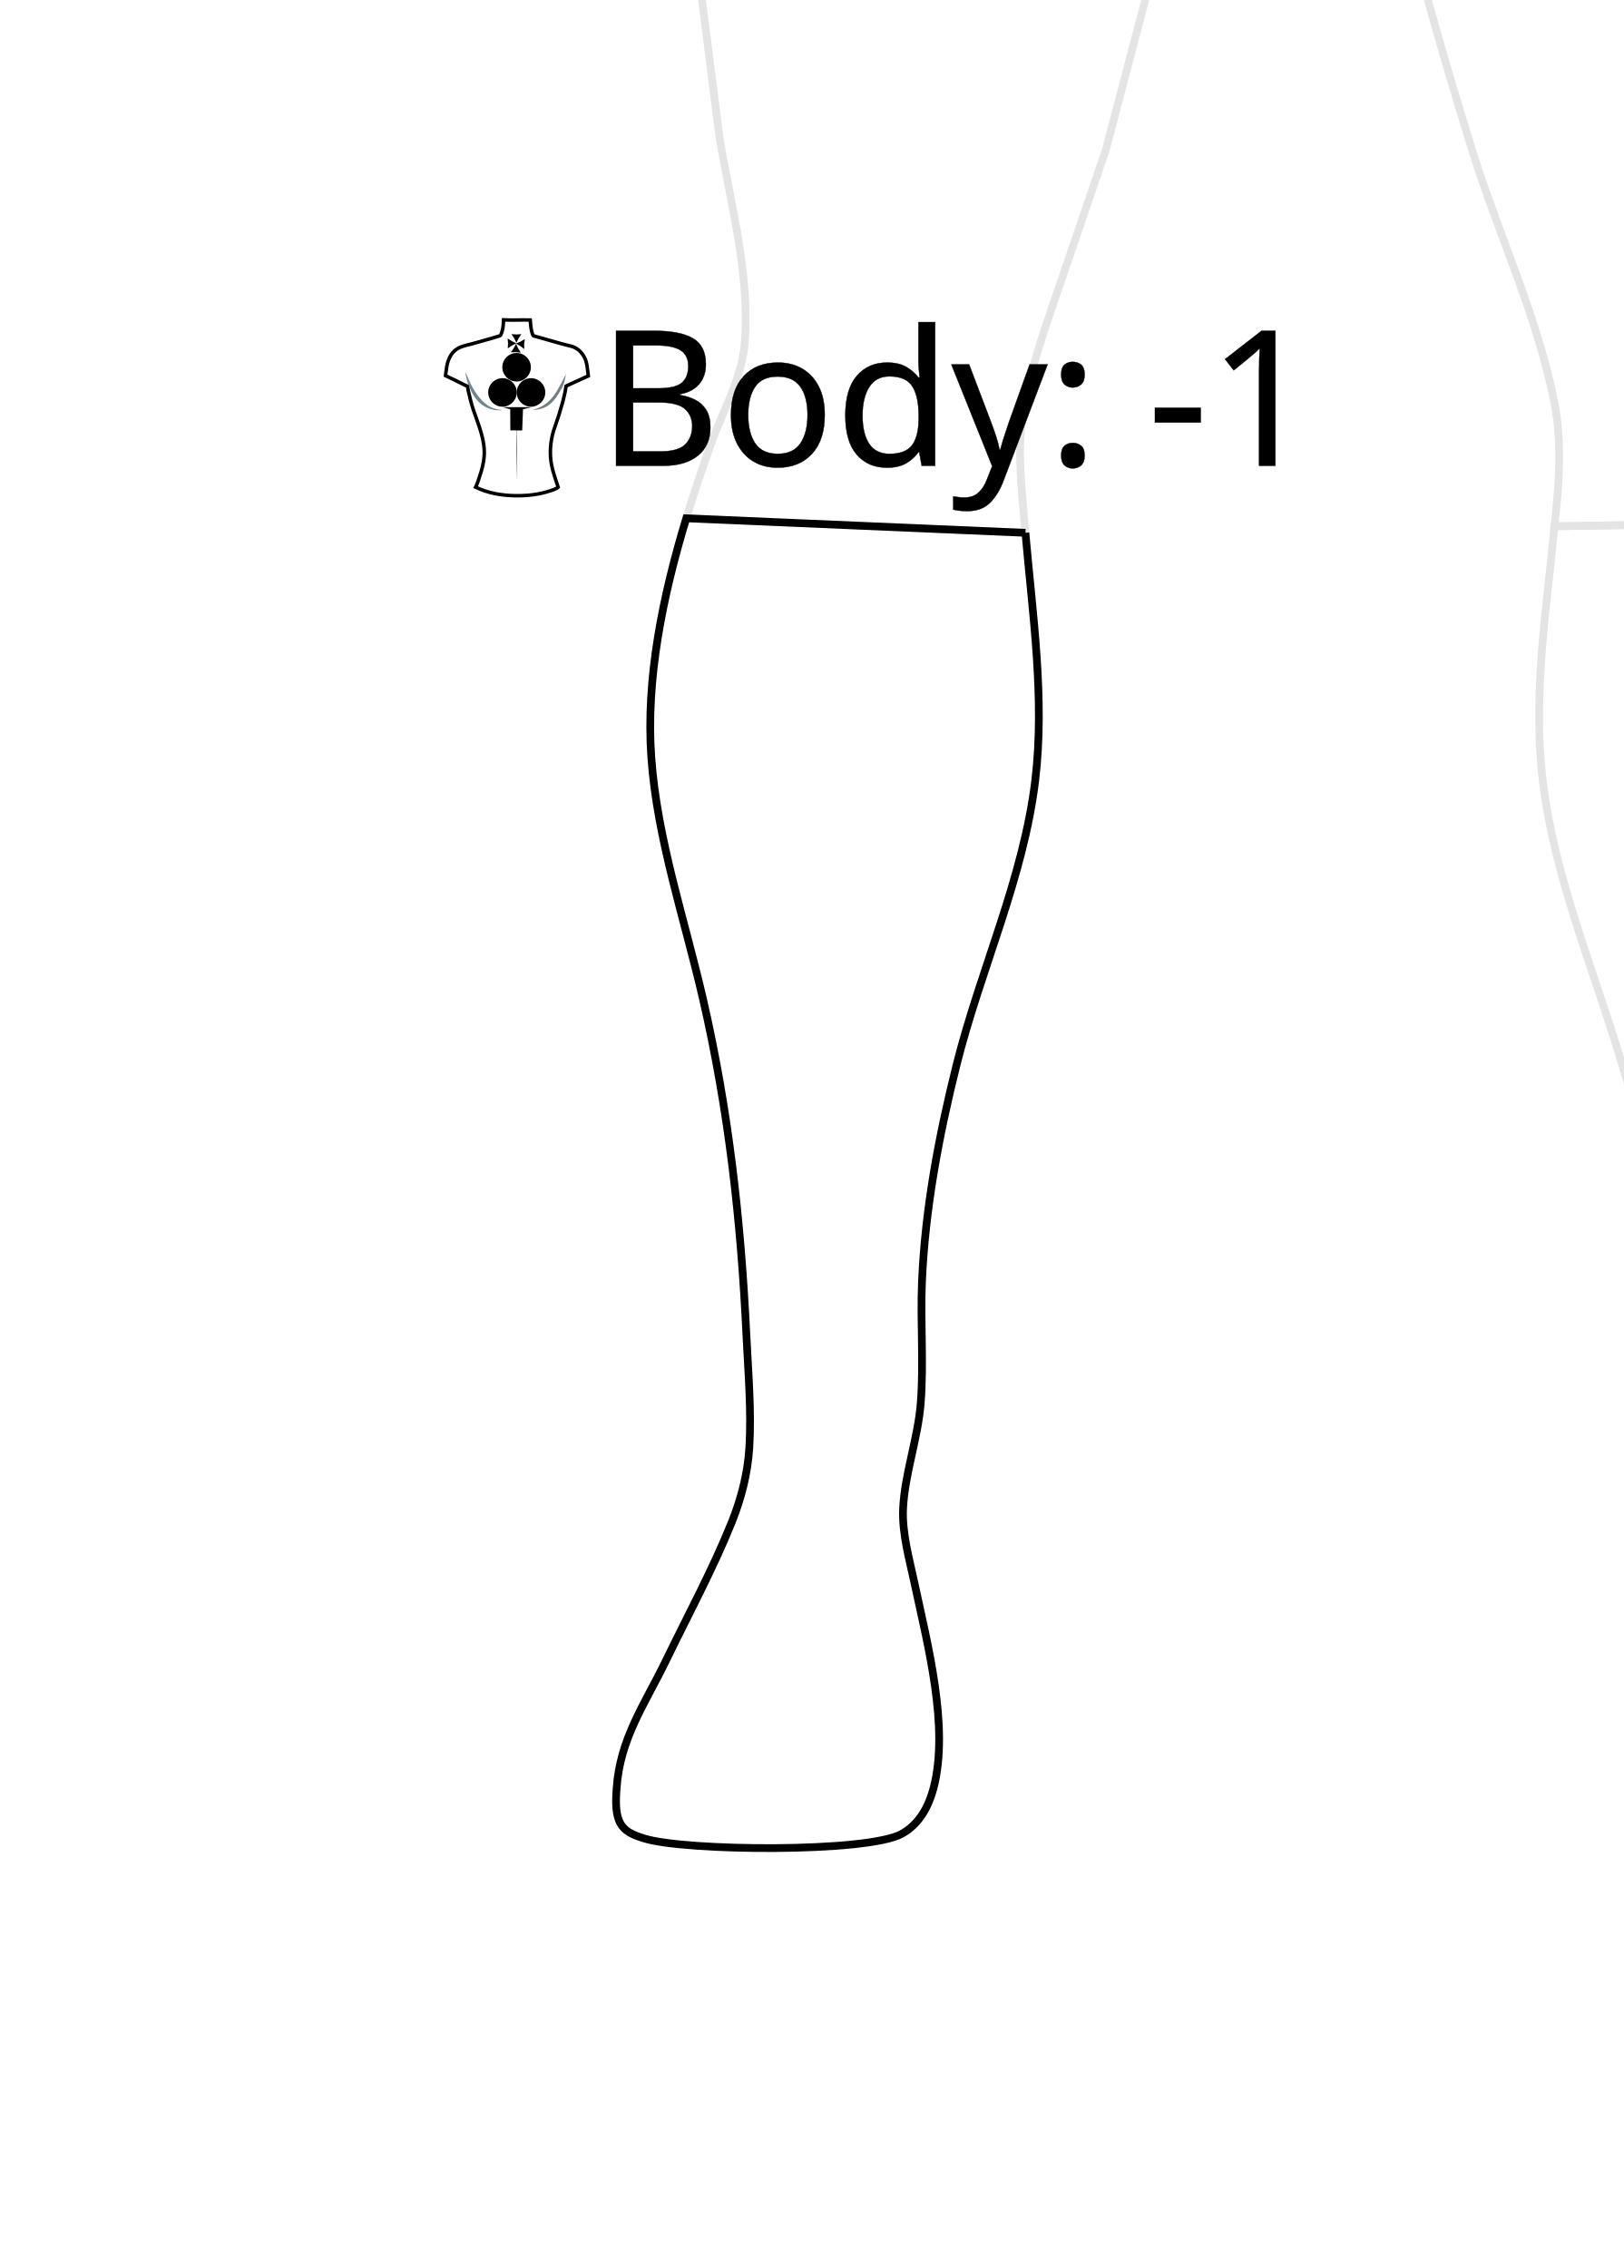
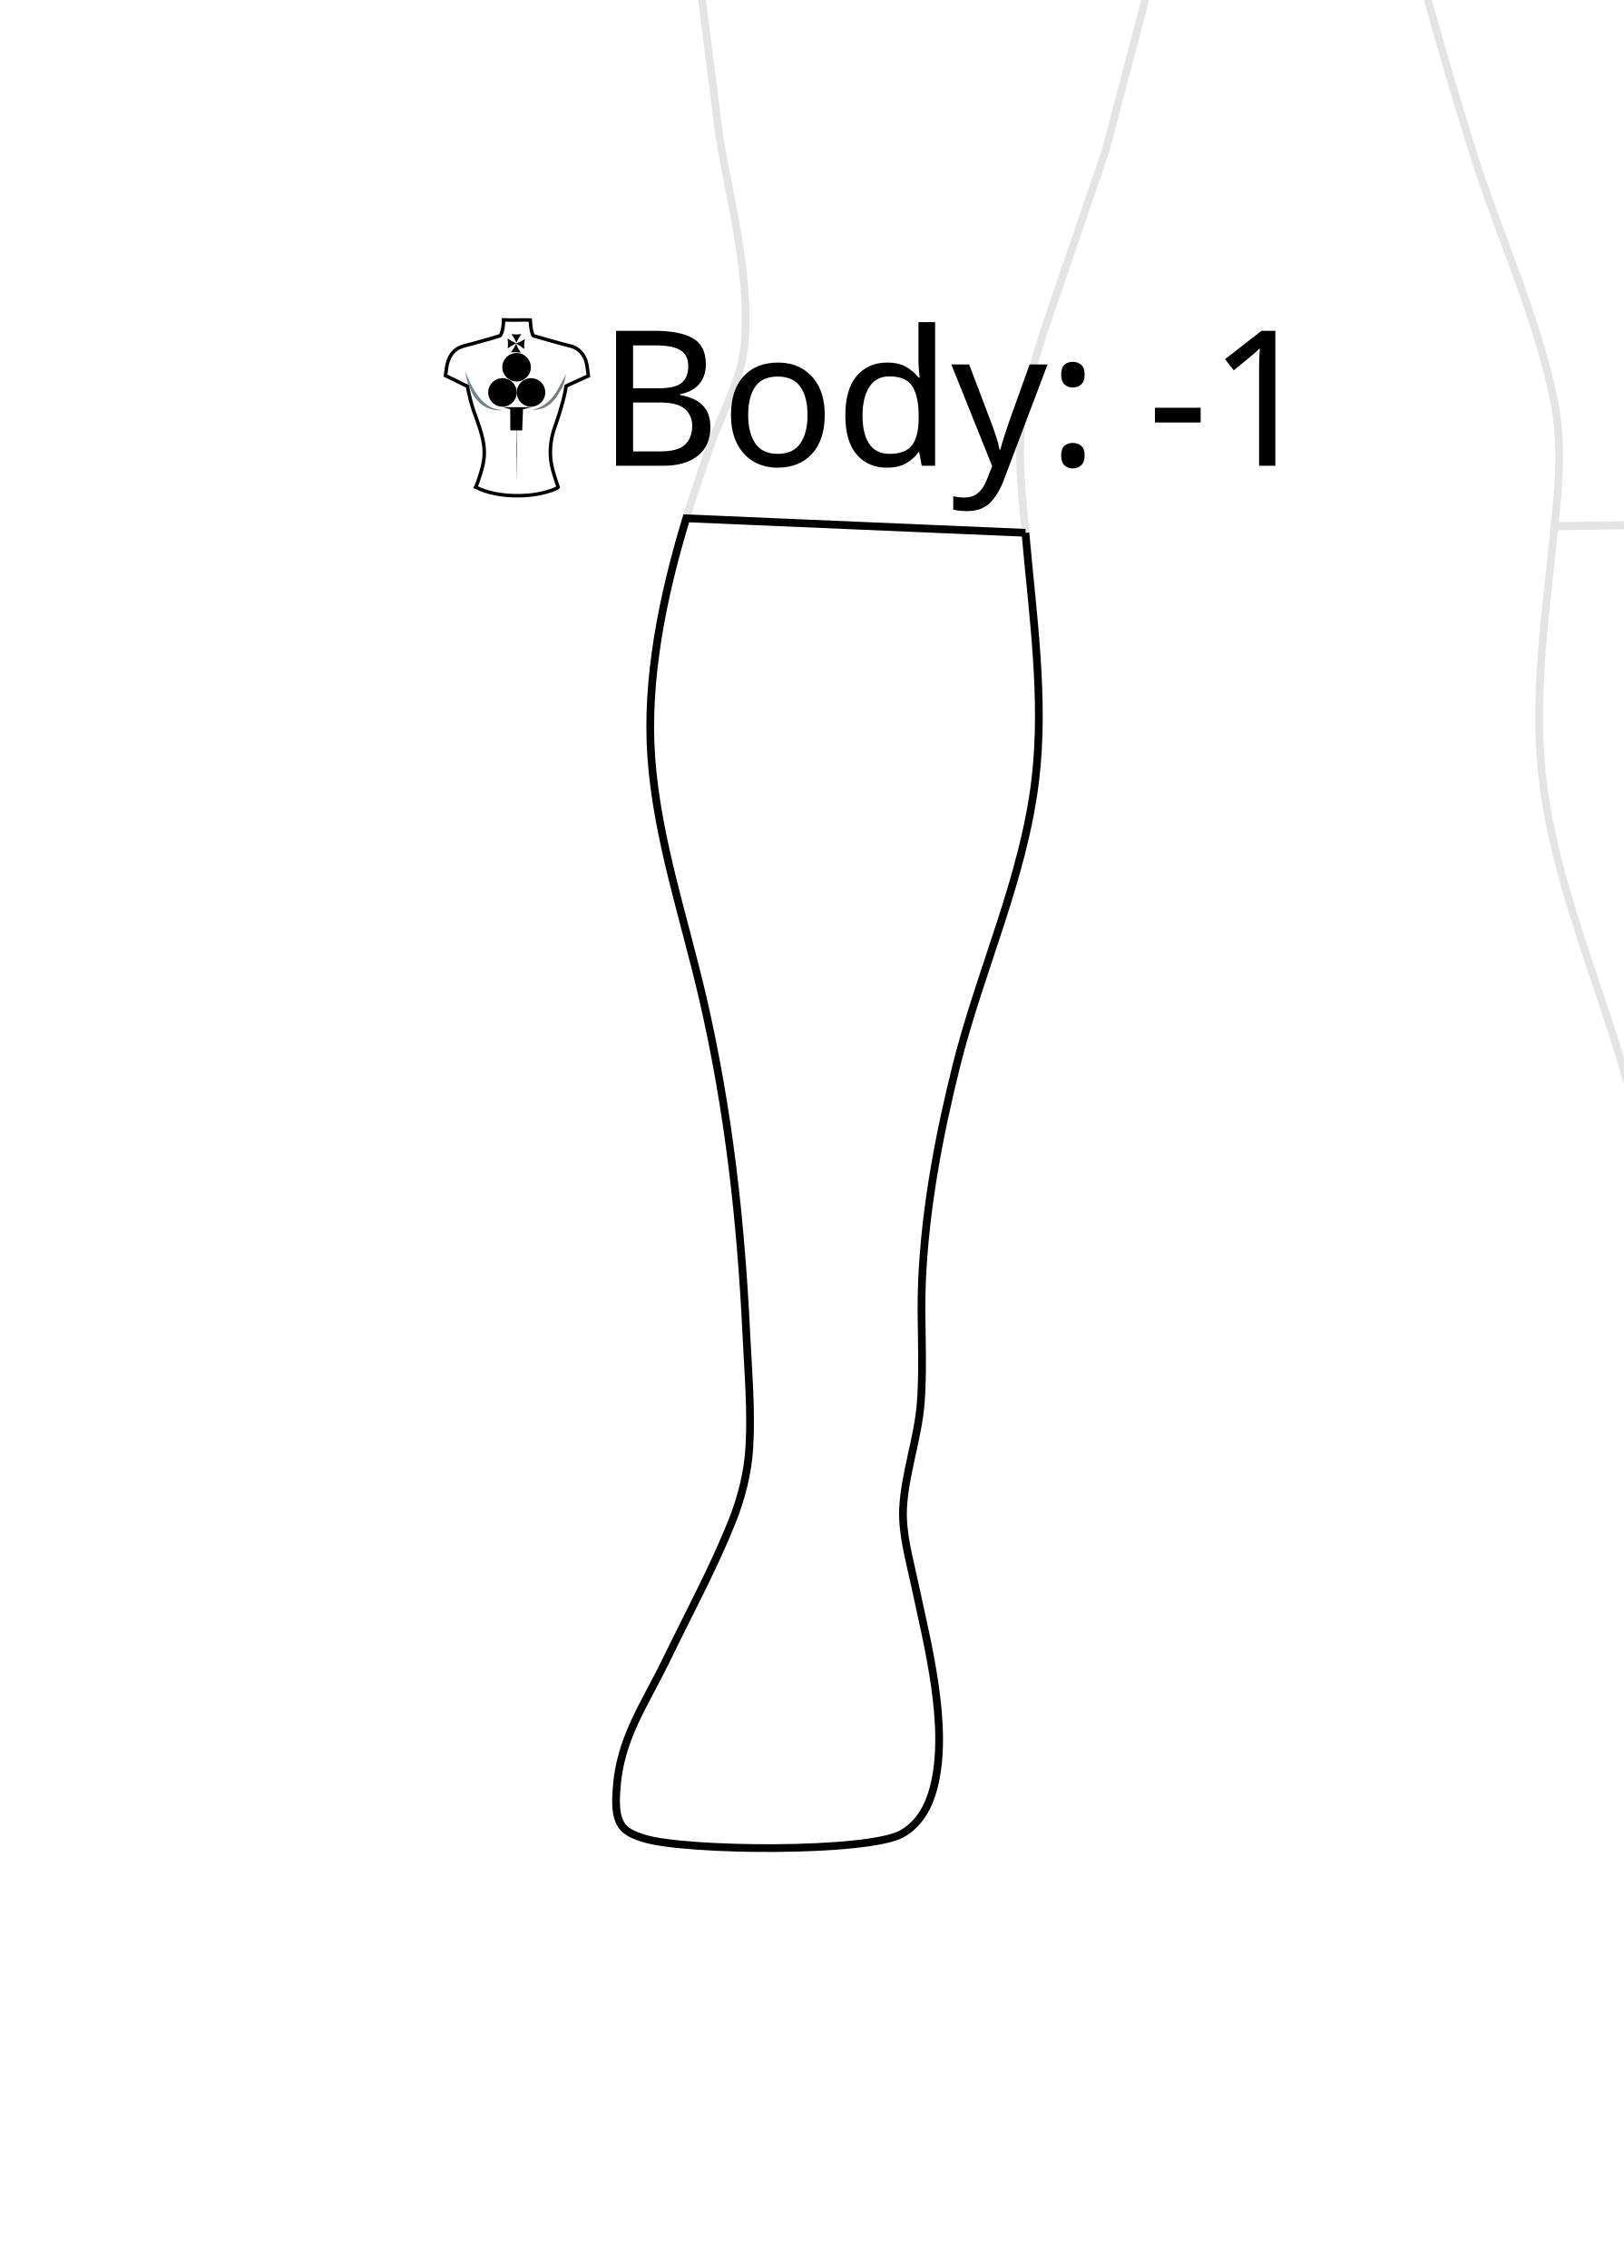
<svg xmlns="http://www.w3.org/2000/svg" width="63mm" height="88mm" viewBox="0 0 63 88" version="1.1" id="svg1" xml:space="preserve">
  <defs id="defs1" />
  <g id="layer1">
    <g id="g1" transform="matrix(0.06087197,0,0,0.06087197,0.03359486,0.544023)">
      <path id="path2" style="fill:none;stroke:#e4e4e4;stroke-width:4.928;stroke-dasharray:none;stroke-opacity:1" d="m 1503.099,-958.671 -162.119,68.706 4.06,46.925 c 3.147,25.245 8.437,50.925 14.427,75.647 6.66,27.491 17.078,55.258 28.701,81.081 25.598,56.885 81.506,147.116 64.734,211.423 -0.512,1.966 -1.061,3.845 -1.855,5.718 -7.805,18.431 -24.797,33.003 -33.917,50.831 -7.126,13.923 -8.409,29.971 -10.389,45.244 l -6.613,60.587 c -0.728,10.163 -3.125,21.362 -0.698,31.32 l 4.583,4.561 c 7.912,-1.517 16.079,-6.898 21.258,-13.073 3.314,-22.49 5.062,-60.166 24.575,-74.708 3.004,-2.237 3.249,-2.063 6.919,-1.79 10.5,20.68 11.008,46.233 3.907,67.811 -4.65,14.129 -12.468,31.049 -21.018,43.302 -7.635,10.941 -26.187,24.875 -29.792,37.191 -0.607,2.07 -0.038,6.321 -0.043,8.621 4.072,4.842 4.426,5.554 10.498,7.05 41.792,-12.267 96.743,-42.27 118.272,-80.841 6.277,-11.25 9.891,-24.723 11.677,-37.431 l 0.415,-2.75 c 2.032,-14.8 -0.972,-31.792 -2.292,-46.641 -1.939,-21.783 -3.094,-43.226 -2.357,-65.105 l 8.796,-109.869 c 9.782,-111.749 18.137,-226.083 -16.806,-334.54 -8.745,-27.138 -20.511,-54.302 -34.921,-79.27 z" />
      <path id="path5" style="fill:none;stroke:#e4e4e4;stroke-width:4.928;stroke-dasharray:none;stroke-opacity:1" d="m 1172.597,-1545.339 18.115,378.737 c 23.293,63.827 63.489,116.857 90.881,157.012 l 35.554,50.242 c 6.217,8.471 15.828,18.823 19.708,28.569 3.07,7.707 2.39,19.287 2.99,27.566 l 1.135,13.248 162.119,-68.706 c -2.469,-4.278 -4.853,-8.641 -7.486,-12.768 l -18.726,-27.566 c -2.251,-3.188 -6.892,-8.071 -8.163,-11.415 -1.09,-2.87 -0.537,-9.795 -0.72,-13.052 l -2.466,-35.881 c -3.886,-36.518 -10.948,-73.362 -23.724,-107.883 -10.87,-29.361 -24.437,-58.65 -40.072,-85.796 -6.641,-11.527 -16.567,-23.032 -21.956,-34.899 -1.701,-3.741 -1.528,-7.845 -1.528,-11.851 0,-68.963 -19.783,-142.72 -70.081,-192.479 -28.414,-28.104 -68.686,-48.377 -108.8,-51.595 -6.555,-0.528 -19.012,-0.067 -26.78,-1.484 z" />
      <path id="path3" style="fill:none;stroke:#e4e4e4;stroke-width:4.928;stroke-dasharray:none;stroke-opacity:1" d="m 296.851,-870.518 -173.818,-69.121 c -6.046,13.048 -11.299,26.43 -15.627,40.333 -14.06,45.166 -19.968,92.987 -23.506,140.01 -5.968,79.342 -3.125,157.947 2.794,237.177 l 7.639,79.139 c 1.92,31.76 -5.281,61.932 -5.565,93.26 -0.279,30.651 9.527,61.99 28.613,86.014 20.45,25.741 59.95,53.783 93.064,58.208 3.002,0.402 4.835,0.077 7.639,-0.895 2.394,-4.201 2.409,-4.429 1.004,-9.079 -2.769,-9.18 -12.6,-20.039 -17.853,-28.308 -20.934,-32.96 -37.785,-75.733 -24.226,-114.518 l 4.147,-3.121 c 7.411,2.312 12.615,8.568 16.085,15.322 10.223,19.891 3.137,52.611 23.244,65.978 5.365,0.518 5.634,0.682 10.542,-2.27 9.569,-23.457 4.799,-104.216 -5.194,-127.919 -6.649,-15.769 -18.468,-27.133 -26.78,-41.687 -23.794,-41.661 -12.061,-92.723 4.343,-134.51 25.012,-63.718 64.96,-120.153 83.526,-186.804 8.836,-31.72 8.155,-64.768 9.931,-97.21 z" />
      <path id="path6" style="fill:none;stroke:#e4e4e4;stroke-width:4.928;stroke-dasharray:none;stroke-opacity:1" d="m 481.058,-1550.49 c -0.103,0.044 -0.225,0.155 -0.327,0.196 -6.592,2.684 -21.038,0.688 -28.722,1.397 -10.492,0.967 -21.015,3.202 -31.123,6.133 -61.675,17.872 -112.992,63.665 -136.824,123.466 -9.333,23.421 -13.948,49.432 -17.024,74.381 l -3.732,44.175 c -0.309,4.053 0.188,12.697 -1.222,16.238 -4.04,10.133 -17.101,23.002 -23.375,32.804 -18.612,29.071 -34.117,60.378 -45.31,93.042 -9.78,28.542 -15.931,58.032 -20.712,87.782 -3.538,22.027 -5.89,45.489 -12.244,66.895 -3.697,12.455 -15.923,24.688 -22.633,36.012 -5.477,9.241 -10.317,18.706 -14.776,28.329 l 173.818,69.121 c 1.415,-25.848 4.354,-51.32 15.169,-75.363 11.587,-25.763 37.749,-46.559 54.935,-69.274 26.315,-34.781 79.964,-105.479 101.008,-145.816 z" />
      <path id="path4" style="fill:none;stroke:#e4e4e4;stroke-width:4.928;stroke-dasharray:none;stroke-opacity:1" d="m 1206.688,323.071 -216.486,3.449 c -0.971,8.864 -1.729,17.78 -2.706,26.562 -4.73,42.504 -9.688,86.434 -5.435,129.185 8.033,80.653 46.887,154.421 63.163,233.816 6.482,31.604 12.226,63.47 13.292,95.814 0.874,26.483 -1.371,53.759 1.048,80.078 1.72,18.733 7.213,36.863 10.149,55.349 2.572,16.186 -3.116,35.275 -6.526,51.268 -6.997,32.782 -15.129,67.208 -16.129,100.812 -0.329,11.064 -0.925,22.663 1.855,33.48 2.15,8.353 6.002,16.341 12.528,22.175 5.524,4.957 12.599,7.616 19.752,9.232 18.064,4.081 39.103,3.147 57.663,3.448 27.039,0.411 55.53,1.784 82.413,-0.982 8.378,-0.849 19.496,-4.553 25.208,-11.044 6.291,-7.148 5.93,-19.456 4.867,-28.439 -4.146,-34.917 -23.903,-61.667 -40.05,-91.601 -19.51,-36.206 -39.258,-82.124 -42.298,-123.205 -2.016,-27.25 -0.185,-55.758 0.873,-83.089 2.591,-67.043 8.17,-137.6 24.794,-202.78 11.916,-46.695 33.069,-94.395 36.492,-142.651 3.881,-54.679 -6.889,-109.059 -24.466,-160.875 z" />
      <path id="path8" style="fill:none;stroke:#e4e4e4;stroke-width:4.928;stroke-dasharray:none;stroke-opacity:1" d="m 1186.063,-339.724 -728.206,-22.327 c -2.648,12.014 -5.481,24.029 -7.595,36.034 -8.208,46.618 -10.625,93.576 -11.786,140.818 -1.041,42.367 -1.135,85.89 2.313,128.137 L 457.988,78.233 c 7.153,43.214 19.303,86.06 16.238,130.363 -1.591,22.997 -14.089,44.39 -21.76,65.847 -5.415,15.151 -10.724,30.898 -15.605,46.99 l 216.159,9.254 c -0.091,-1.036 -0.196,-2.108 -0.284,-3.143 -1.917,-22.539 -4.761,-45.859 -1.899,-68.466 3.254,-25.689 12.321,-52.099 20.691,-76.52 l 32.673,-95.726 59.169,-225.151 c 15.194,-70.833 27.89,-139.312 30.883,-211.859 l 52.163,0.218 2.641,38.587 c 14.071,134.146 48.673,269.324 88.633,397.943 16.681,53.689 41.746,106.094 52.512,161.356 5.058,25.959 2.875,52.353 0,78.593 l 216.486,-3.449 c -5.541,-16.335 -11.685,-32.444 -18.355,-48.19 l -16.435,-38.151 c -2.667,-6.201 -6.817,-13.804 -7.595,-20.407 -2.175,-18.484 1.336,-39.151 4.409,-57.357 l 22.982,-110.218 c 23.97,-130.648 20.259,-260.71 -5.631,-388.471 z" />
      <path id="path9" style="fill:none;stroke:#e4e4e4;stroke-width:4.928;stroke-dasharray:none;stroke-opacity:1" d="m 1086.364,-672.649 -519.271,-9.341 c -0.535,3.57 -1.083,6.792 -1.702,8.817 -3.117,10.201 -9.838,20.382 -14.056,30.403 l -36.514,91.929 c -22.179,60.948 -42.861,124.803 -56.964,188.79 l 728.206,22.327 c -9.391,-46.343 -21.516,-92.394 -36.558,-138.046 -20.214,-61.346 -45.048,-121.51 -60.74,-184.272 -0.888,-3.552 -1.601,-7.07 -2.401,-10.607 z" />
      <path id="path10" style="fill:none;stroke:#e4e4e4;stroke-width:4.928;stroke-dasharray:none;stroke-opacity:1" d="m 1095.094,-980.104 -550.874,-10.28 c 1.487,2.903 2.972,5.804 4.605,8.512 23.578,80.315 27.926,92.943 24.946,177.965 -0.615,17.511 -2.279,92.54 -6.679,121.917 l 519.271,9.341 c -12.425,-54.966 -14.454,-108.261 -11.829,-165 2.717,-58.717 7.475,-53.626 17.504,-125.584 1.039,-6.201 2.039,-11.703 3.055,-16.871 z" />
      <path id="path11" style="fill:none;stroke:#e4e4e4;stroke-width:4.928;stroke-dasharray:none;stroke-opacity:1" d="m 1183.335,-1320.668 -709.676,-9.778 -5.696,169.475 c 0.476,-0.912 1.392,-2.219 1.833,-3.099 9.44,18.757 20.947,69.632 33.677,86.429 18.105,23.885 26.521,59.485 40.748,87.258 l 550.874,10.28 c 7.755,-39.435 16.312,-52.821 47.885,-99.917 33.944,-50.633 43.051,-84.052 47.296,-87.695 0.137,0.378 0.299,0.736 0.436,1.113 z" />
      <path id="path12" style="fill:none;stroke:#e4e4e4;stroke-width:4.928;stroke-dasharray:none;stroke-opacity:1" d="m 706.733,-1681.944 c -0.013,0.032 -0.008,0.32 -0.022,0.349 -53.226,41.743 -114.881,63.257 -173.163,96.25 -12.028,6.808 -23.422,14.535 -34.702,22.502 -5.166,3.648 -12.016,9.882 -17.788,12.353 l -7.399,220.044 709.676,9.778 -10.738,-224.671 c -1.296,-0.236 -3.398,-0.12 -4.321,-0.502 -4.765,-1.972 -10.47,-6.946 -14.885,-9.843 -11.631,-7.633 -23.148,-15.541 -35.292,-22.349 l -81.802,-42.996 c -35.348,-17.593 -70.124,-34.285 -100.506,-59.976 l 0.022,-0.938 z" />
      <path id="path7" style="fill:none;stroke:#000000;stroke-width:4.928;stroke-dasharray:none;stroke-opacity:1" d="m 653.02,330.688 -216.159,-9.254 c -15.025,49.532 -25.874,102.468 -22.284,152.451 3.738,52.117 21.172,102.958 32.869,153.651 16.468,71.369 24.235,141.612 27.74,214.653 1.134,23.662 3.329,48.417 1.833,72.024 -1.013,16.021 -5.152,32.164 -11.131,47.034 -11.982,29.824 -27.997,59.463 -42.036,88.437 -13.326,27.524 -29.287,49.475 -31.407,81.518 -0.422,6.408 -0.932,14.469 1.637,20.494 2.933,6.901 9.157,9.082 15.911,11.218 25.872,8.134 142.373,9.246 164.302,-2.968 11.053,-6.162 17.091,-17.344 20.189,-29.203 10.169,-38.861 -3.954,-91.896 -12.135,-130.429 -3.284,-15.446 -8.065,-31.924 -7.29,-47.863 1.085,-22.238 9.471,-44.454 11.24,-67.157 1.983,-25.47 -0.293,-51.53 0.786,-77.109 1.958,-46.392 10.731,-93.018 21.956,-137.958 15.235,-60.991 42.752,-119.221 50.264,-181.937 6.216,-51.93 -1.739,-105.677 -6.286,-157.601 z" />
      <path id="path1" style="fill:none;stroke:#e4e4e4;stroke-width:4.928;stroke-dasharray:none;stroke-opacity:1" d="m 824.404,-2153.134 c -5.817,-0.263 -11.856,-0.542 -17.657,0.044 -39.771,4.812 -76.227,19.969 -101.445,52.381 -30.958,39.788 -34.279,115.675 -28.111,164.629 -3.694,3.684 -4.864,1.774 -8.468,3.841 -5.521,3.166 -7.674,11.84 -7.704,17.679 -0.063,12.294 3.148,23.918 5.478,35.881 4.064,20.872 6.793,49.128 23.266,64.363 2.599,2.402 5.793,4.264 8.992,5.74 2.018,12.382 5.937,118.896 2.575,126.631 H 930.411 l 2.641,-81.736 c 0.225,-12.278 -2.234,-33.669 2.008,-44.851 l 1.615,-1.419 c 19.486,-17.407 23.366,-39.468 28.526,-63.774 2.525,-11.889 5.495,-24.09 5.98,-36.252 0.282,-7.011 0.746,-13.658 -3.208,-19.796 -3.07,-2.292 -6.298,-4.463 -8.927,-7.268 3.114,-55.571 4.221,-125.322 -34.899,-169.453 -24.826,-28.006 -62.559,-44.97 -99.742,-46.641 z" />
      <g id="body" transform="matrix(1.060965,0,0,1.060965,19.96738,-437.9113)">
        <path fill="#37b2df" d="m 283.174,596.495 c 7.299,0.332 8.882,-0.08 16.009,0.085 0.242,2.356 0.333,4.672 0.925,6.982 0.218,0.851 0.492,1.774 0.996,2.503 l 16.013,4.536 4.008,1.047 c 1.933,0.467 3.819,0.857 5.563,1.867 2.189,1.268 3.915,3.279 5.064,5.512 1.77,3.44 1.787,7.377 2.351,11.127 l -11.049,5.032 -1.422,0.679 c -0.295,0.127 -0.639,0.22 -0.907,0.392 l -0.593,3.615 -1.32,5.62 -2.388,8.105 -3.209,9.554 c -1.979,6.597 -2.507,13.633 -1.224,20.415 0.878,4.641 2.589,9.067 4.013,13.555 -0.134,0.196 -0.562,0.361 -0.781,0.473 -1.107,0.565 -2.261,1.032 -3.437,1.433 -7.073,2.41 -14.304,3.246 -21.752,3.104 -8.138,-0.155 -16.279,-1.507 -23.636,-5.122 0.496,-0.959 0.879,-2.021 1.256,-3.034 l 1.883,-5.714 c 0.898,-3.037 1.664,-6.128 1.944,-9.29 0.874,-9.877 -3.305,-19.133 -6.39,-28.246 -1.314,-3.882 -2.309,-7.964 -3.197,-11.964 l -0.362,-2.379 c -1.66,-0.599 -3.278,-1.564 -4.87,-2.334 l -8.368,-4.052 0.699,-5.174 c 0.852,-5.063 3.155,-9.801 8.128,-11.877 2.24,-0.936 4.813,-1.442 7.161,-2.062 l 11.297,-3.187 3.341,-0.997 c 0.803,-0.242 1.756,-0.45 2.439,-0.936 1.454,-2.804 1.726,-6.158 1.815,-9.268 z" id="path5-3" style="fill:none;stroke:#000000;stroke-width:2.105;stroke-dasharray:none;stroke-opacity:1" />
        <path fill="#26A4D4" d="m 291.268,657.488 0.063,0.053 0.044,34.39 -0.081,0.163 c -0.122,-0.926 -0.089,-1.924 -0.114,-2.859 l -0.144,-3.726 -0.24,-11.245 0.221,-8.868 0.148,-5.963 c 0.03,-0.65 -0.015,-1.302 0.103,-1.945 z" id="path6-7" style="fill:#6f838b;fill-opacity:1;stroke-width:0.099;stroke-dasharray:none" />
        <path fill="#26A4D4" d="m 320.66,629.121 c -0.145,1.182 -0.446,2.365 -0.731,3.52 -0.297,1.198 -0.608,2.456 -1.094,3.594 -0.395,0.925 -0.965,1.82 -1.468,2.692 -1.548,2.682 -3.11,5.227 -5.372,7.381 -3.033,2.888 -6.793,4.309 -10.975,4.213 l -0.067,-0.039 -0.015,-0.076 0.802,-0.219 c 4.454,-1.194 8.319,-3.983 11.147,-7.597 2.007,-2.564 3.572,-5.484 5.088,-8.355 z" id="path7-7" style="fill:#768084;fill-opacity:1;stroke-width:0.124;stroke-dasharray:none" />
        <path fill="#26A4D4" d="m 260.347,627.909 c 0.258,0.305 0.404,0.991 0.554,1.374 l 1.143,2.734 c 0.814,1.82 1.665,3.626 2.656,5.358 2.929,5.117 6.904,10.401 12.731,12.346 0.867,0.289 1.827,0.546 2.733,0.673 0.78,0.109 1.577,0.128 2.34,0.335 l -1.213,0.088 c -4.541,0.213 -9.084,-1.424 -12.444,-4.475 -3.17,-2.878 -5.158,-6.666 -6.662,-10.62 -0.933,-2.454 -1.715,-5.179 -1.837,-7.813 z" id="path8-0" style="fill:#6c858e;fill-opacity:1;stroke-width:0.121" />
-         <text xml:space="preserve" style="font-style:normal;font-variant:normal;font-weight:normal;font-stretch:normal;font-size:113.547px;font-family:Amiri;-inkscape-font-specification:'Amiri, Normal';font-variant-ligatures:normal;font-variant-caps:normal;font-variant-numeric:normal;font-variant-east-asian:normal;fill:#000000;fill-opacity:1;stroke:#000000;stroke-width:0.215;stroke-dasharray:none;stroke-opacity:1;paint-order:markers fill stroke" x="339.742" y="684.152" id="text1">
-           <tspan id="tspan1" x="339.742" y="684.152" style="stroke-width:0.215">Body: -1</tspan>
+         <text xml:space="preserve" style="font-style:normal;font-variant:normal;font-weight:normal;font-stretch:normal;font-size:113.547px;font-family:Amiri;-inkscape-font-specification:'Amiri, Normal';font-variant-ligatures:normal;font-variant-caps:normal;font-variant-numeric:normal;font-variant-east-asian:normal;fill:#000000;fill-opacity:1;stroke:none;stroke-width:0.215;stroke-dasharray:none;stroke-opacity:1;paint-order:markers fill stroke" x="339.742" y="684.152" id="text1">
+           <tspan id="tspan1" x="339.742" y="684.152" style="stroke-width:0.215;stroke:none">Body: -1</tspan>
        </text>
        <path id="rect1" d="m 282.505,648.92 h 17.614 l -5.266,1.301 -0.493,12.724 -7.113,-0.065 -0.083,-12.659 z" style="stroke-width:2.537" />
        <path style="fill:#000000;fill-opacity:1;stroke-width:2.11" id="path2-6-0" d="m 299.569,625.187 a 8.572,8.572 0 0 1 -8.745,8.337 8.572,8.572 0 0 1 -8.396,-8.688 8.572,8.572 0 0 1 8.63,-8.455 8.572,8.572 0 0 1 8.514,8.572" />
        <path style="fill:#000000;fill-opacity:1;stroke-width:2.11" id="path2-6-0-7" d="m 291.087,640.324 a 8.572,8.572 0 0 1 -8.745,8.337 8.572,8.572 0 0 1 -8.396,-8.688 8.572,8.572 0 0 1 8.63,-8.455 8.572,8.572 0 0 1 8.514,8.572" />
        <path style="fill:#000000;fill-opacity:1;stroke-width:2.11" id="path2-6-0-9" d="m 308.235,640.324 a 8.572,8.572 0 0 1 -8.745,8.337 8.572,8.572 0 0 1 -8.396,-8.688 8.572,8.572 0 0 1 8.63,-8.455 8.572,8.572 0 0 1 8.514,8.572" />
        <path style="fill:#000000" id="path1-99" d="m -4.268,6.022 -0.291,-0.592 -0.367,-0.548 0.658,0.044 0.658,-0.044 -0.367,0.548 z" transform="matrix(4.546602,0,0,4.546602,310.2906,582.8579)" />
        <path style="fill:#000000" id="path1-7" d="m -4.268,6.022 -0.291,-0.592 -0.367,-0.548 0.658,0.044 0.658,-0.044 -0.367,0.548 z" transform="matrix(2.141025,4.010935,-4.010935,2.141025,320.8208,620.1935)" />
        <path style="fill:#000000" id="path1-9" d="m -4.268,6.022 -0.291,-0.592 -0.367,-0.548 0.658,0.044 0.658,-0.044 -0.367,0.548 z" transform="matrix(-0.05177666,-4.546308,4.546308,-0.05177666,263.2451,591.4883)" />
        <path style="fill:#000000" id="path1-5" d="m -4.268,6.022 -0.291,-0.592 -0.367,-0.548 0.658,0.044 0.658,-0.044 -0.367,0.548 z" transform="matrix(-0.2665554,4.538782,-4.538782,-0.2665554,316.7785,631.6868)" />
      </g>
    </g>
  </g>
</svg>
